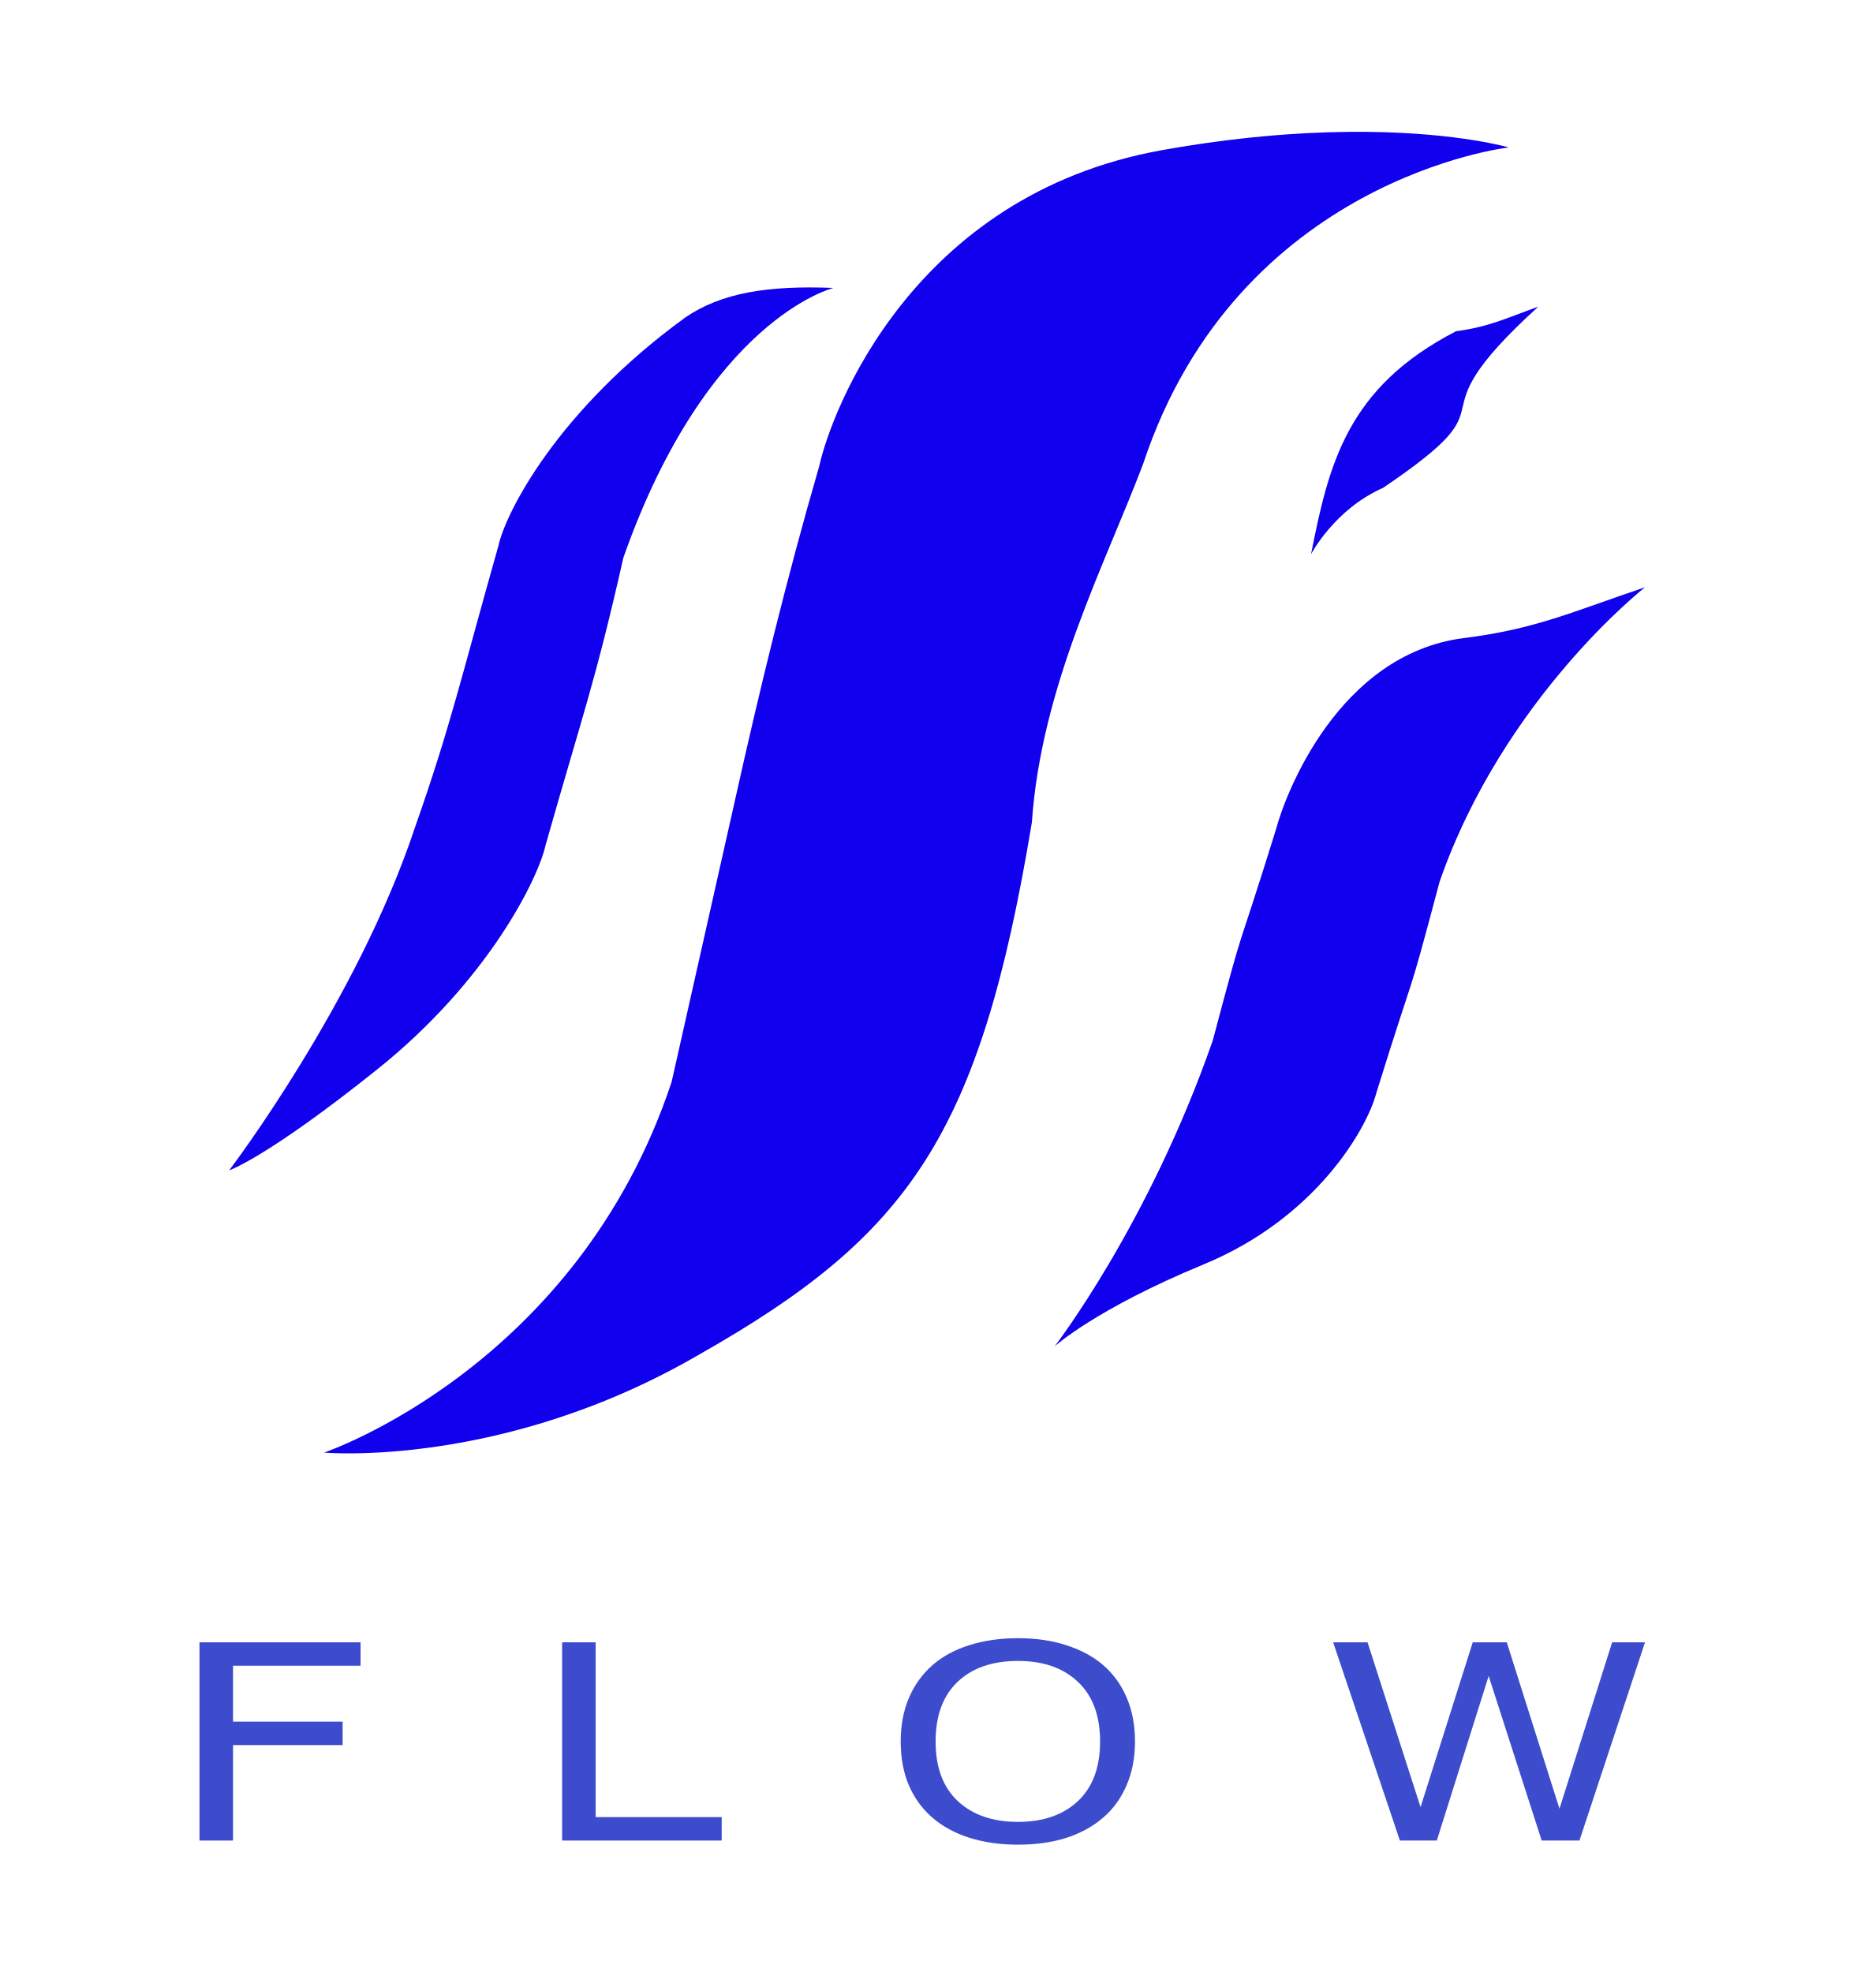
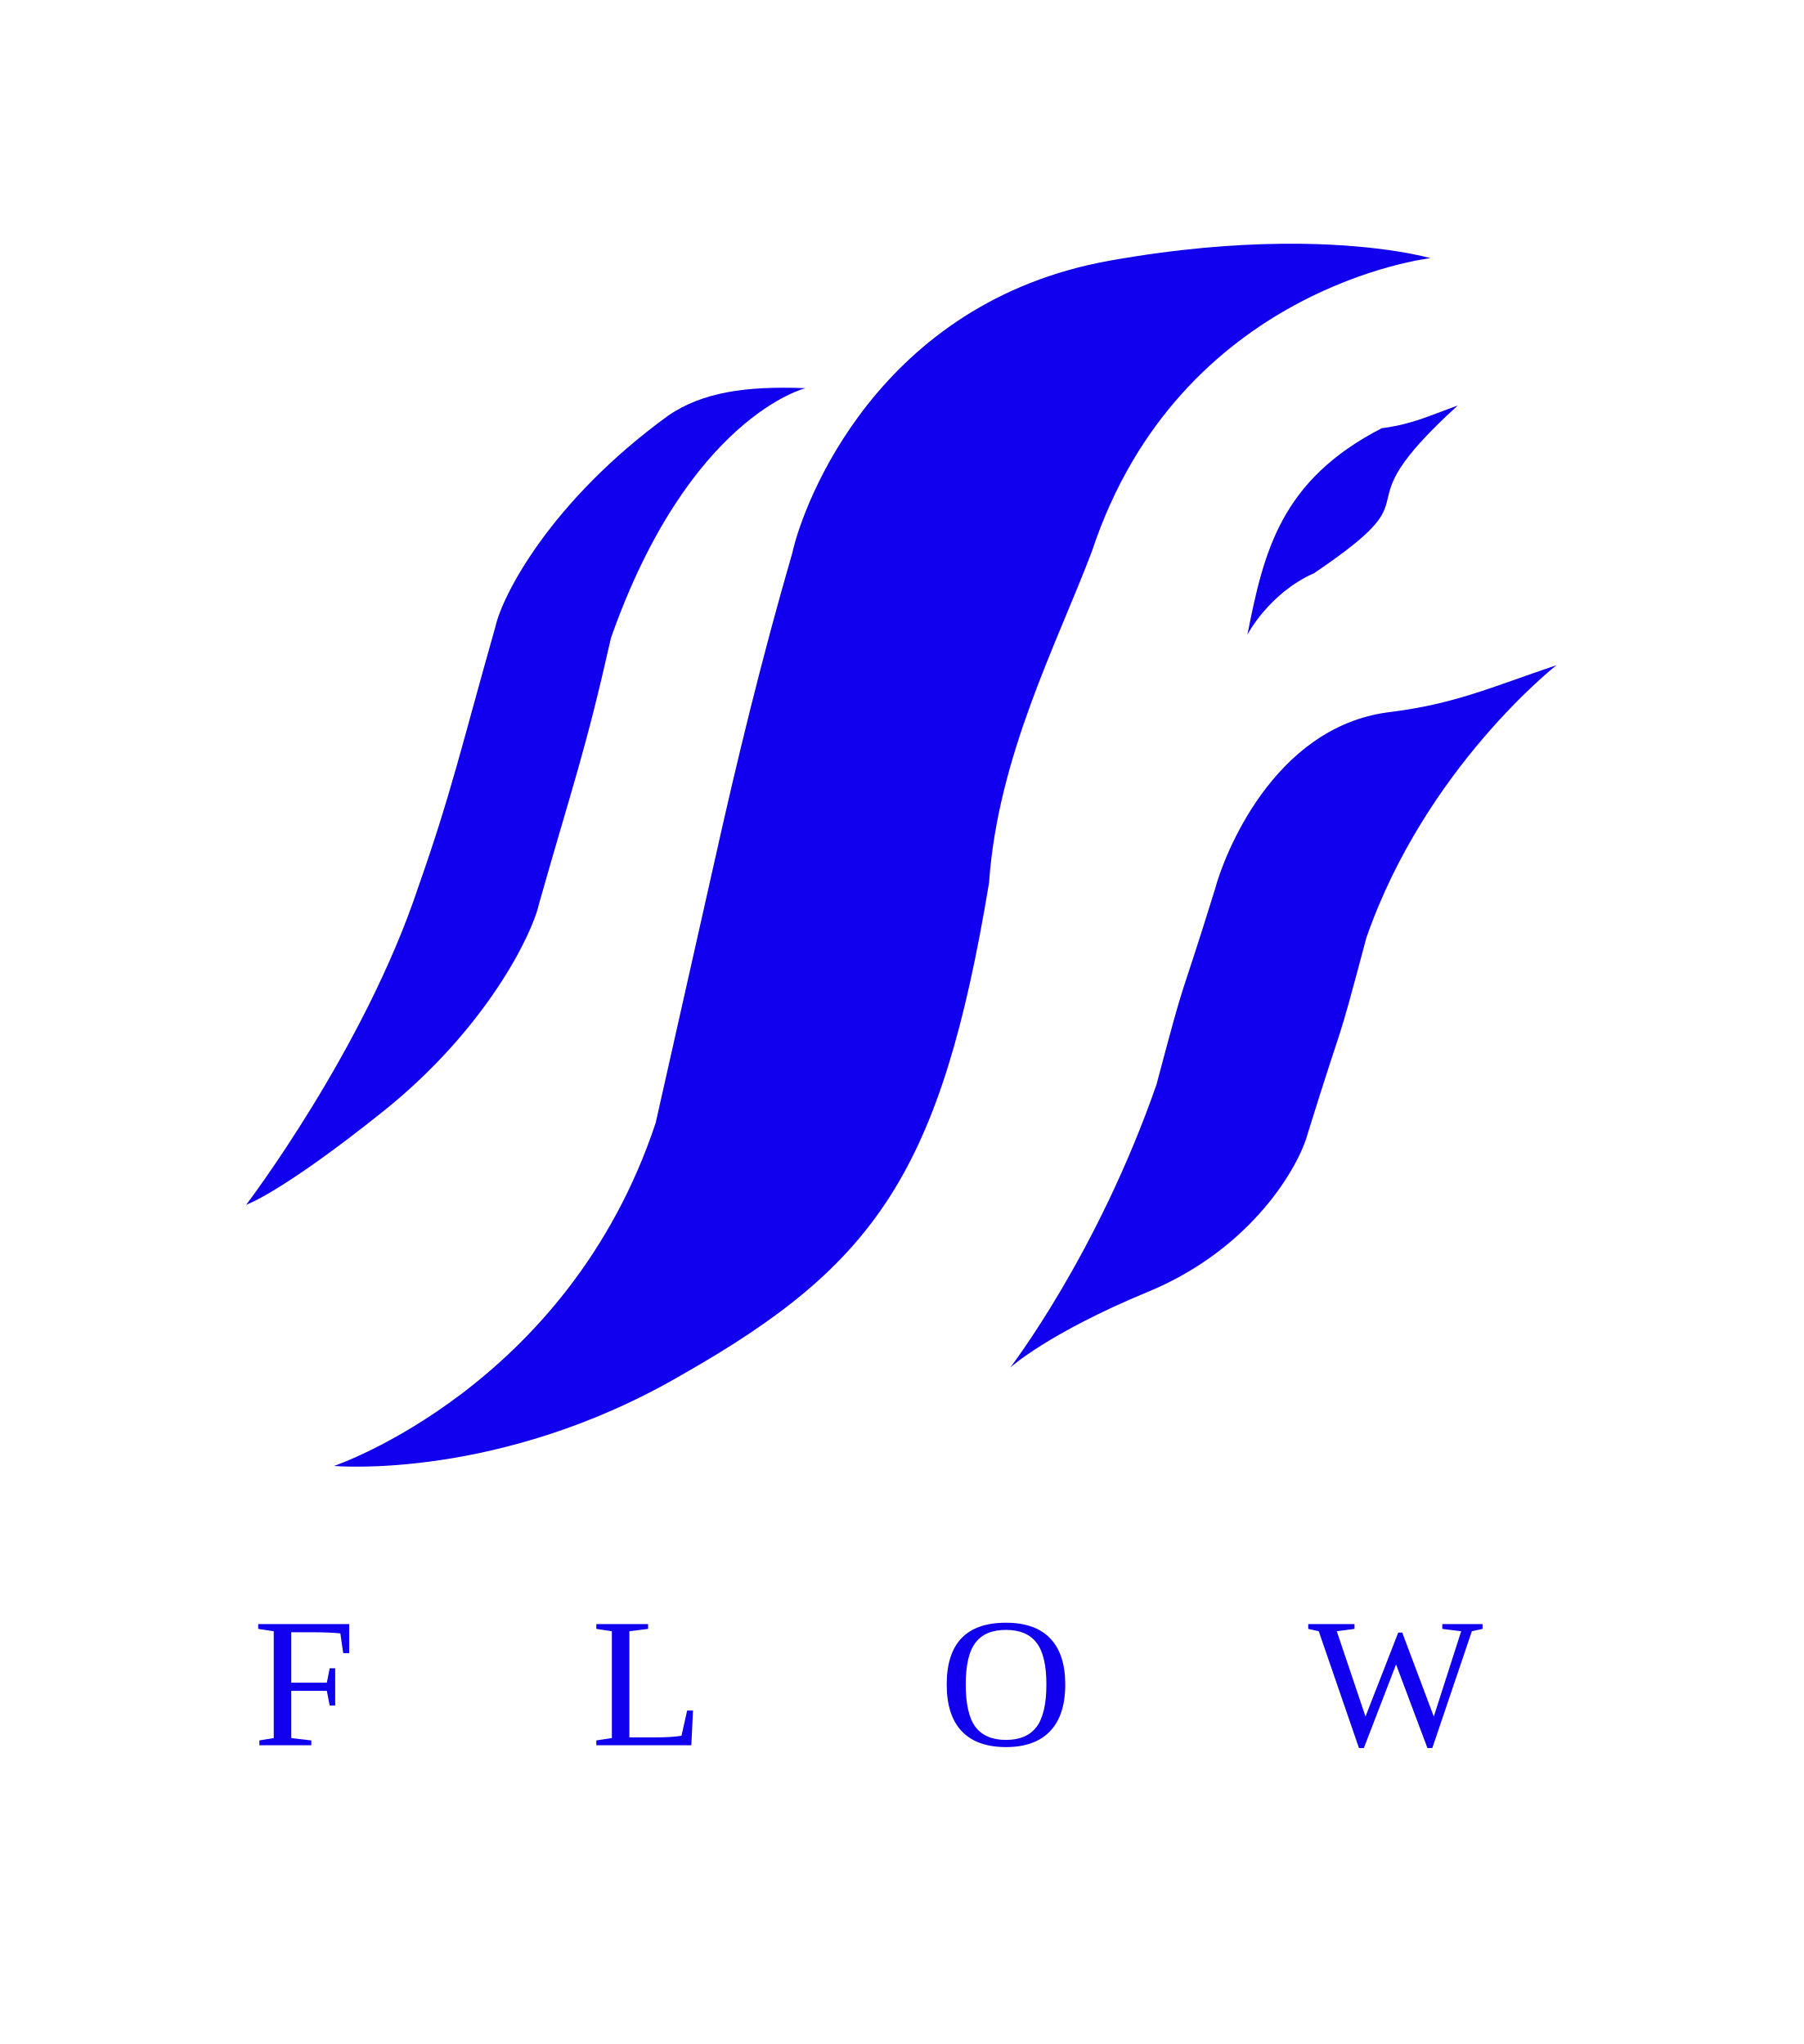
- <svg xmlns="http://www.w3.org/2000/svg" version="1.1" id="svg9" width="162.43" height="170.809" viewBox="0 0 162.43 170.809">
+ <svg xmlns="http://www.w3.org/2000/svg" version="1.1" id="svg9" width="168.81" height="191.319" viewBox="0 0 168.81 191.319">
  <defs id="defs13" />
-   <g id="g15" transform="translate(-369.9368,-647.5848)">
+   <g id="g15" transform="translate(-366.7464,-636.1905)">
    <rect style="fill:none;stroke-width:1.026" id="rect460" width="210.112" height="237.914" x="240.174" y="616.803" />
    <path id="path231-9-80-1" style="fill:#1100ee;fill-opacity:1;stroke-width:0.886" d="m 486.689,659.007 c -4.406,0.045 -9.798,0.456 -16.085,1.579 -21.691,3.873 -28.693,22.725 -29.712,27.357 -2.846,9.815 -5.174,19.398 -7.296,28.937 -1.856,8.252 -3.793,16.889 -5.491,24.41 -8.199,24.725 -30.101,32.114 -30.101,32.114 0,0 15.547,1.409 32.594,-8.555 18.1,-10.287 24.222,-18.954 28.704,-46.027 0.818,-11.859 6.387,-22.441 9.642,-31.072 8.199,-24.725 31.659,-27.395 31.659,-27.395 0,0 -4.232,-1.248 -12.086,-1.347 -0.589,-0.008 -1.198,-0.008 -1.828,-0.002 z" />
    <path id="path231-9-80-1-4" style="fill:#1100ee;fill-opacity:1;stroke-width:0.545" d="m 429.298,675.075 c -11.091,8.061 -15.56,16.906 -16.187,19.756 -3.187,11.248 -4.133,15.613 -7.223,24.389 -5.044,15.212 -16.105,29.738 -16.105,29.738 0,0 3.254,-1.088 12.823,-8.745 9.643,-7.717 13.951,-16.562 14.578,-19.412 3.188,-11.248 4.293,-14.065 6.739,-24.907 7.297,-20.718 18.198,-23.37 18.198,-23.37 -5.674,-0.226 -9.675,0.412 -12.823,2.551 z" />
    <path id="path231-9-80-1-4-1" style="fill:#1100ee;fill-opacity:1;stroke-width:0.506" d="m 496.657,702.86 c -10.824,1.422 -15.42,13.538 -16.208,16.552 -3.671,11.835 -2.436,6.835 -5.479,18.296 -5.548,15.943 -13.692,26.49 -13.692,26.49 0,0 3.569,-3.241 12.902,-7.096 9.796,-4.047 14.164,-11.821 14.952,-14.835 3.672,-11.835 2.435,-6.836 5.478,-18.297 5.548,-15.943 17.794,-25.517 17.794,-25.517 -6.246,2.102 -9.509,3.641 -15.748,4.407 z" />
    <path id="path231-9-80-1-4-1-3" style="fill:#1100ee;fill-opacity:1;stroke-width:0.236" d="m 496.053,676.271 c -9.47,4.87 -11.042,11.563 -12.572,19.319 0,0 2.019,-3.888 6.232,-5.746 12.17,-8.229 1.695,-5.005 13.448,-15.696 -2.819,1.013 -4.292,1.754 -7.108,2.124 z" />
-     <g aria-label="FLOW" id="text420-9-9" style="font-size:42.667px;letter-spacing:20.08px;fill:#3c4ccc" transform="matrix(0.704191,0,0,0.5534993,205.7385,346.275)">
-       <path d="m 277.519,805.044 h -15.688 v 8.75 h 13.479 v 3.667 h -13.479 v 14.938 h -4.125 v -31.021 h 19.813 z" id="path1585" />
-       <path d="m 321.932,832.399 h -19.625 v -31.021 h 4.125 v 27.354 h 15.5 z" id="path1587" />
-       <path d="m 368.845,804.94 q 1.896,2.083 2.896,5.104 1.021,3.021 1.021,6.854 0,3.833 -1.042,6.875 -1.021,3.021 -2.875,5.042 -1.917,2.104 -4.542,3.167 -2.604,1.062 -5.958,1.062 -3.271,0 -5.958,-1.083 -2.667,-1.083 -4.542,-3.146 -1.875,-2.062 -2.896,-5.062 -1,-3 -1,-6.854 0,-3.792 1,-6.792 1,-3.021 2.917,-5.167 1.833,-2.042 4.542,-3.125 2.729,-1.083 5.938,-1.083 3.333,0 5.979,1.104 2.667,1.083 4.521,3.104 z m -0.375,11.958 q 0,-6.042 -2.708,-9.313 -2.708,-3.292 -7.396,-3.292 -4.729,0 -7.438,3.292 -2.688,3.271 -2.688,9.313 0,6.104 2.75,9.354 2.75,3.229 7.375,3.229 4.625,0 7.354,-3.229 2.75,-3.25 2.75,-9.354 z" id="path1589" />
-       <path d="m 435.488,801.378 -8.063,31.021 h -4.646 l -6.521,-25.75 -6.375,25.75 h -4.542 l -8.208,-31.021 h 4.229 l 6.521,25.792 6.417,-25.792 h 4.188 l 6.479,26.042 6.479,-26.042 z" id="path1591" />
-     </g>
-     <rect style="fill:none;fill-opacity:1;stroke-width:0.96" id="rect1282" width="162.43" height="170.809" x="369.937" y="647.585" />
+     <rect style="fill:none;fill-opacity:1;stroke-width:1.036" id="rect1282" width="168.81" height="191.319" x="366.746" y="636.19" />
+     <text xml:space="preserve" style="font-size:17.333px;letter-spacing:22px;fill:#1100ee;fill-opacity:1" x="390.409" y="799.546" id="text438-5">
+       <tspan id="tspan436-5" x="390.409" y="799.546" style="font-size:17.333px">FLOW</tspan>
+     </text>
  </g>
</svg>
